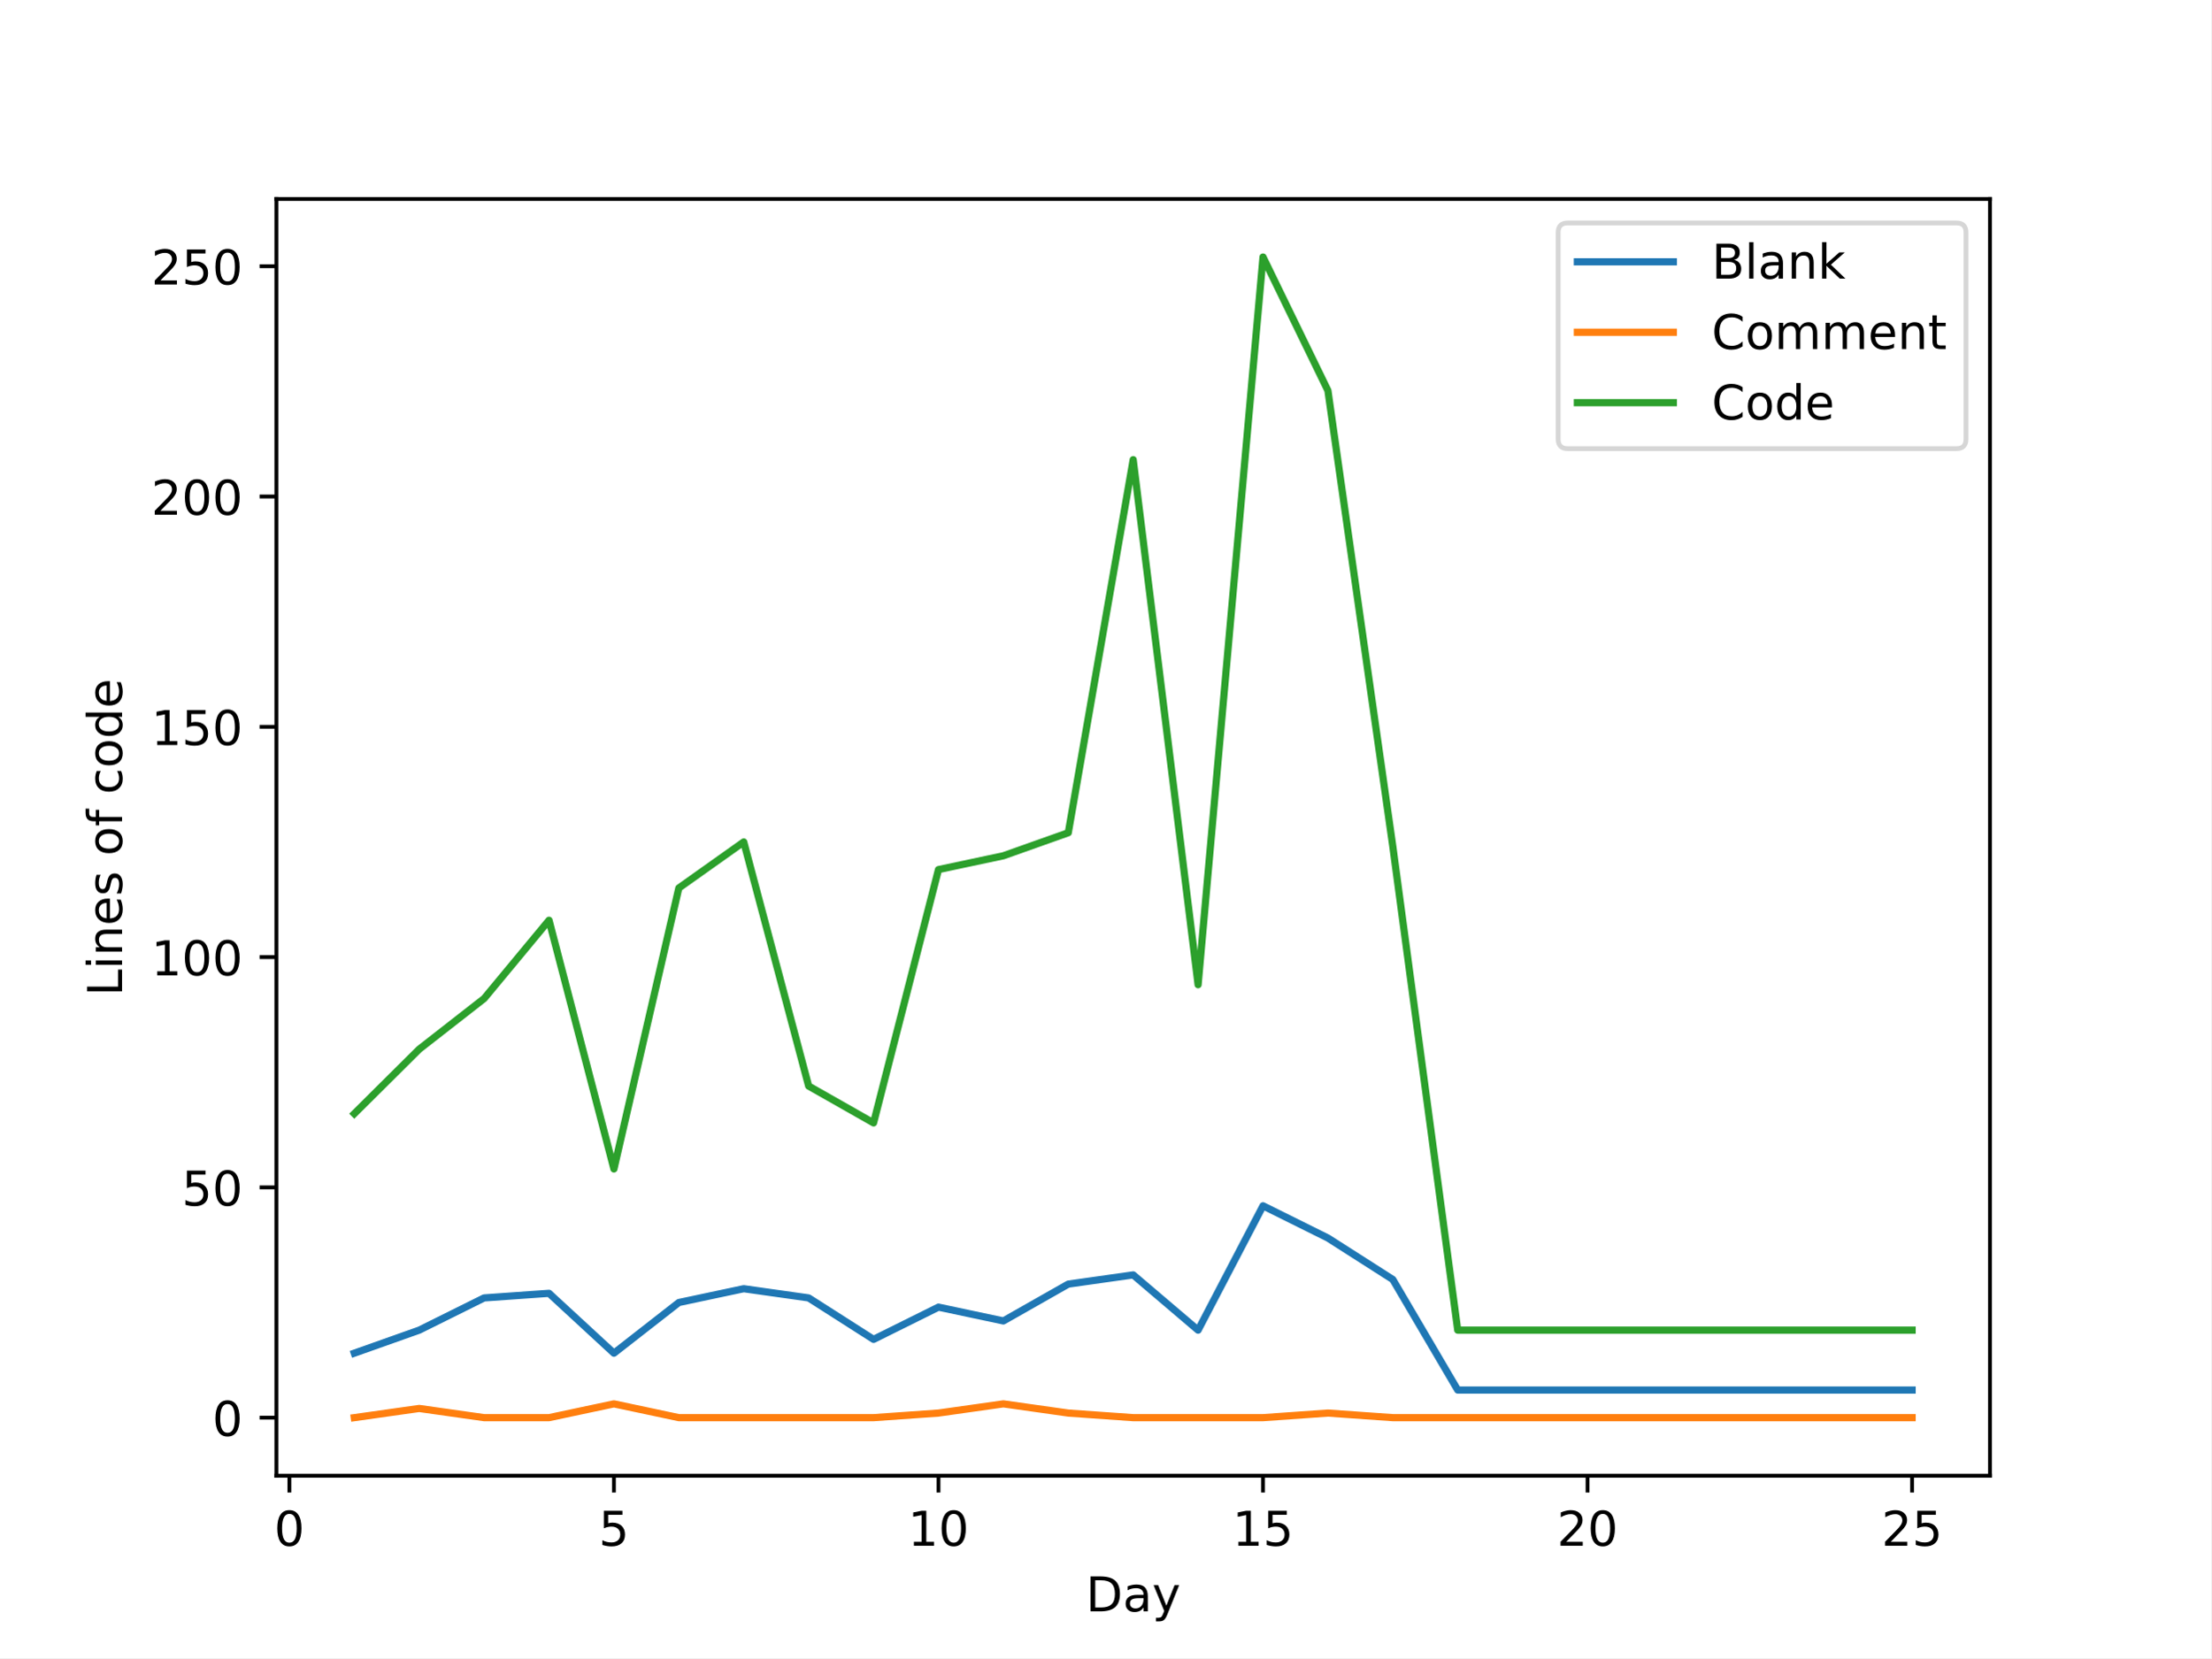
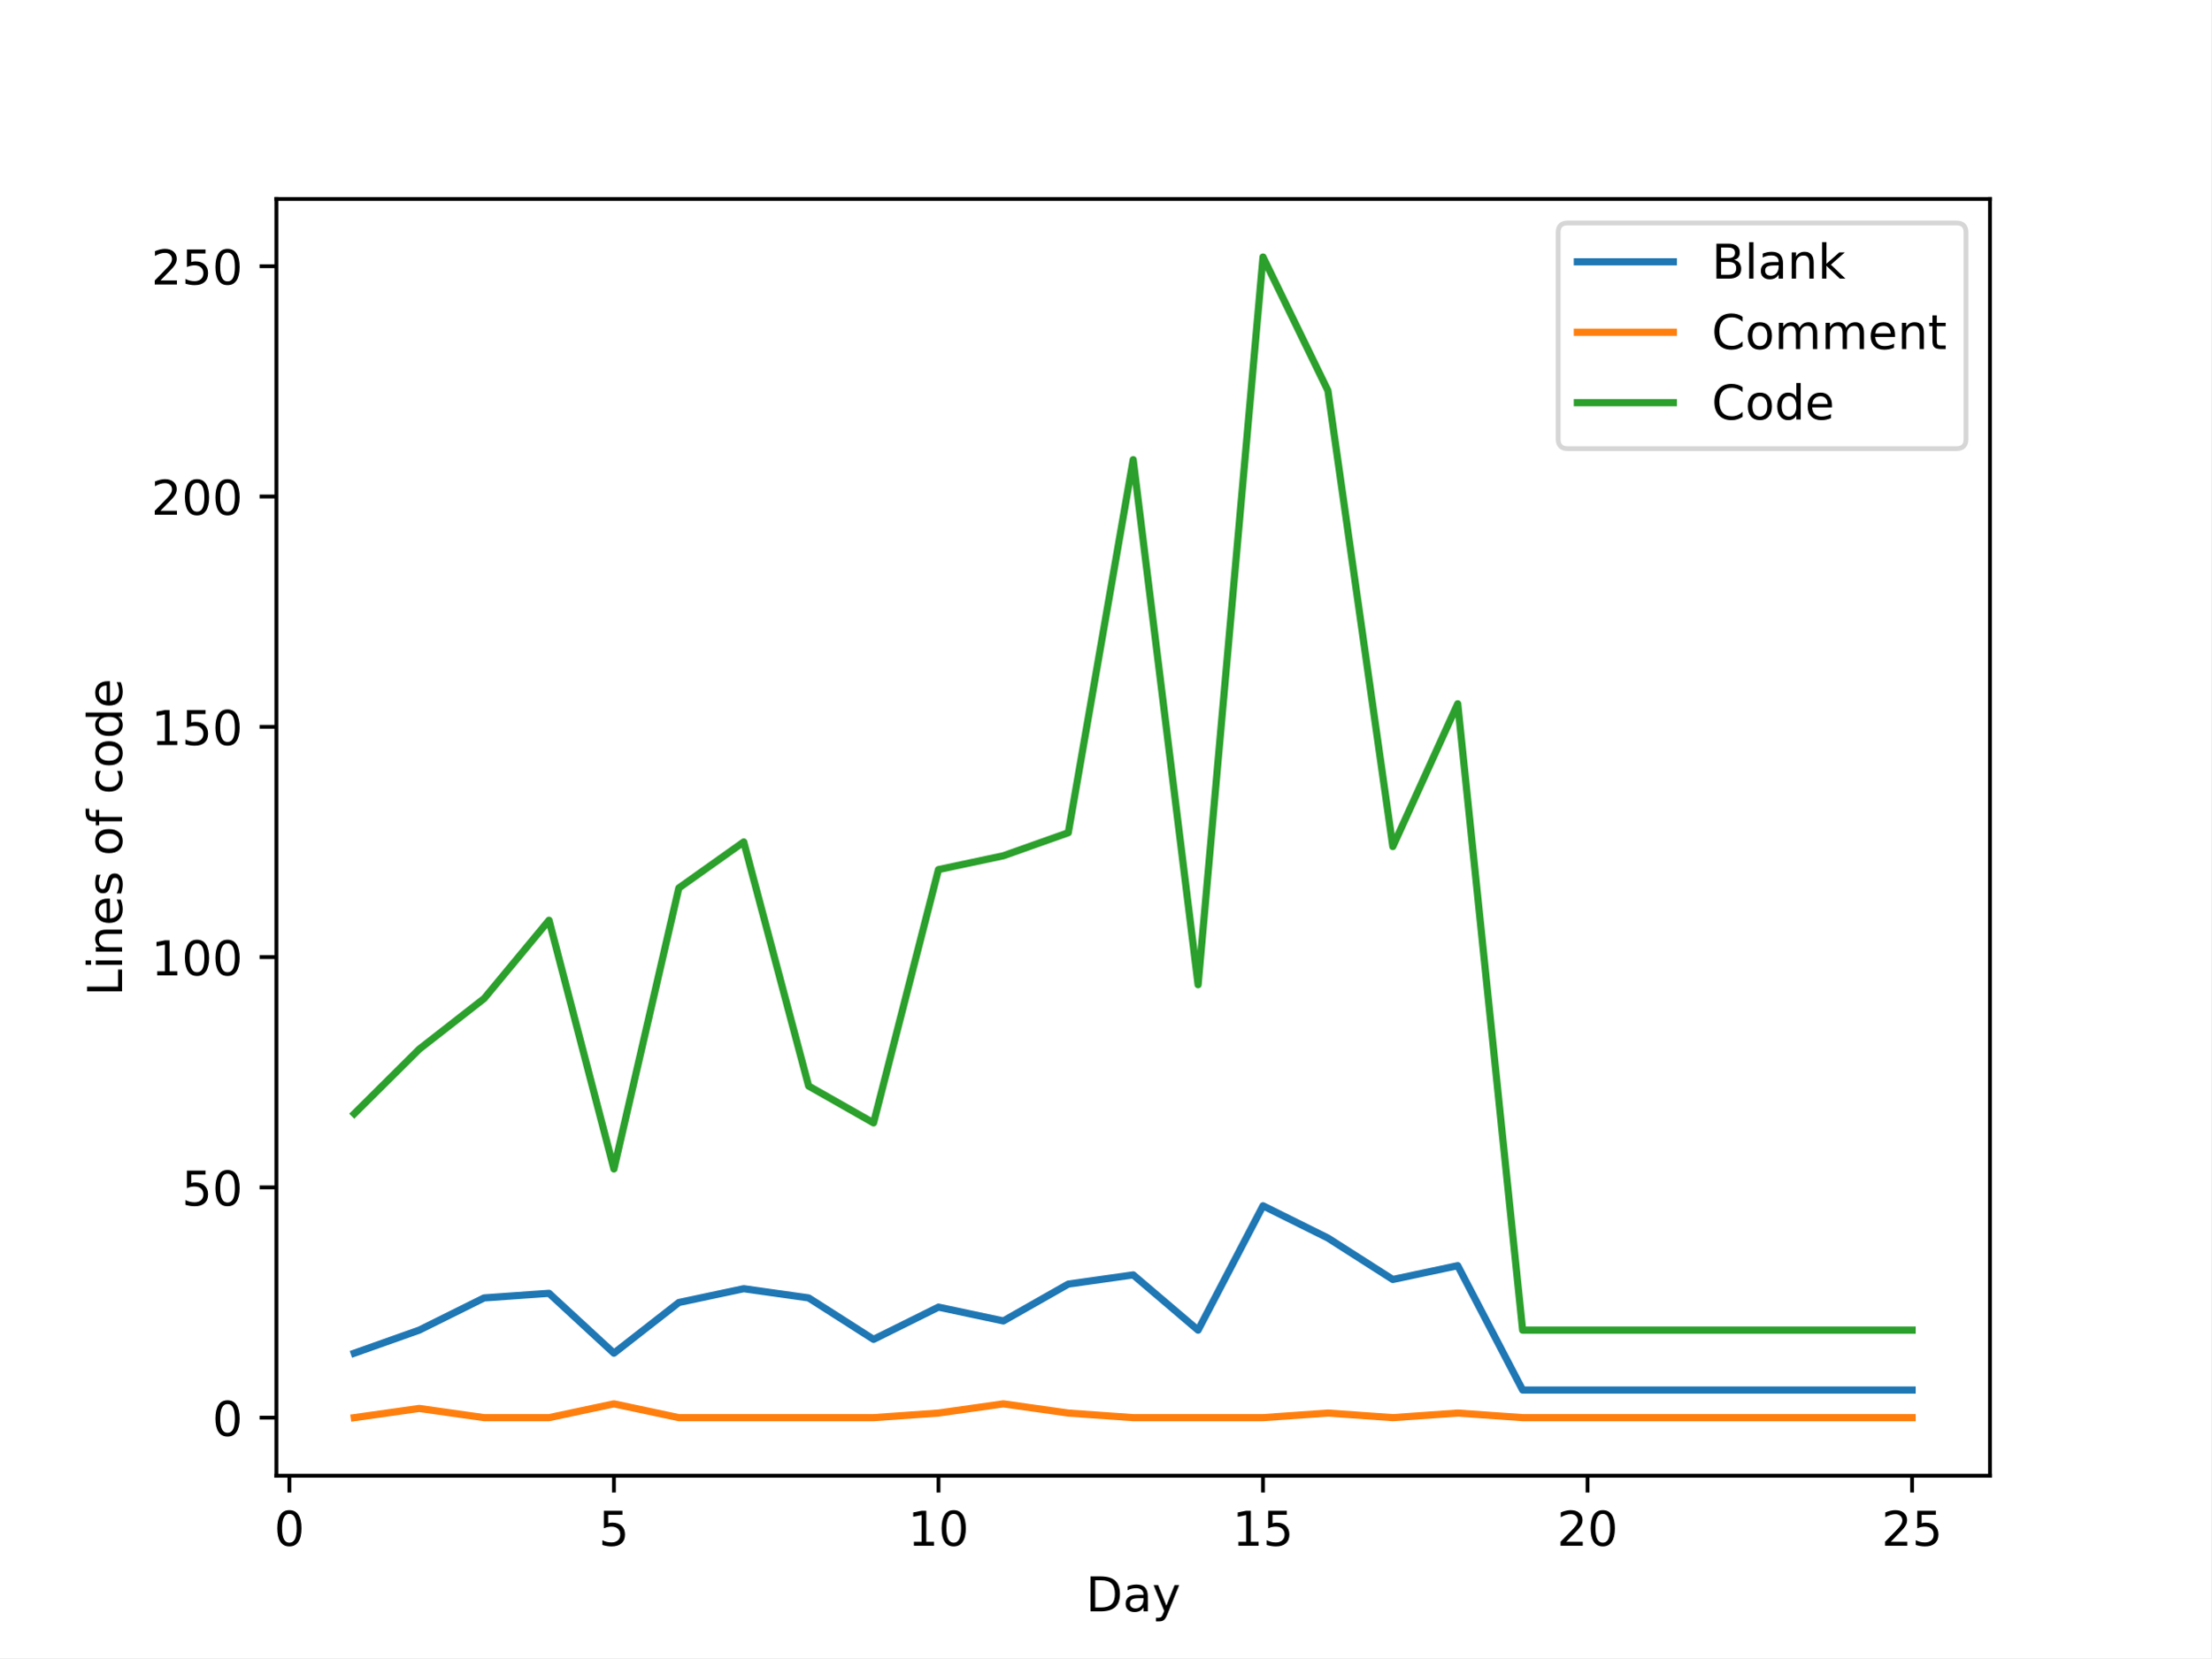
<svg xmlns="http://www.w3.org/2000/svg" xmlns:xlink="http://www.w3.org/1999/xlink" height="345.6pt" version="1.1" viewBox="0 0 460.8 345.6" width="460.8pt">
  <defs>
    <style type="text/css">
*{stroke-linecap:butt;stroke-linejoin:round;}
  </style>
  </defs>
  <g id="figure_1">
    <g id="patch_1">
      <path d="M 0 345.6  L 460.8 345.6  L 460.8 0  L 0 0  z " style="fill:#ffffff;" />
    </g>
    <g id="axes_1">
      <g id="patch_2">
        <path d="M 57.6 307.584  L 414.72 307.584  L 414.72 41.472  L 57.6 41.472  z " style="fill:#ffffff;" />
      </g>
      <g id="matplotlib.axis_1">
        <g id="xtick_1">
          <g id="line2d_1">
            <defs>
-               <path d="M 0 0  L 0 3.5  " id="m944603a7e2" style="stroke:#000000;stroke-width:0.8;" />
-             </defs>
-             <g>
-               <use style="stroke:#000000;stroke-width:0.8;" x="60.305" xlink:href="#m944603a7e2" y="307.584" />
+               <path d="M 0 0  L 0 3.5  " id="m73b8dde3be" style="stroke:#000000;stroke-width:0.8;" />
+             </defs>
+             <g>
+               <use style="stroke:#000000;stroke-width:0.8;" x="60.305" xlink:href="#m73b8dde3be" y="307.584" />
            </g>
          </g>
          <g id="text_1">
            <defs>
              <path d="M 31.781 66.406  Q 24.172 66.406 20.328 58.906  Q 16.5 51.422 16.5 36.375  Q 16.5 21.391 20.328 13.891  Q 24.172 6.391 31.781 6.391  Q 39.453 6.391 43.281 13.891  Q 47.125 21.391 47.125 36.375  Q 47.125 51.422 43.281 58.906  Q 39.453 66.406 31.781 66.406  z M 31.781 74.219  Q 44.047 74.219 50.516 64.516  Q 56.984 54.828 56.984 36.375  Q 56.984 17.969 50.516 8.266  Q 44.047 -1.422 31.781 -1.422  Q 19.531 -1.422 13.062 8.266  Q 6.594 17.969 6.594 36.375  Q 6.594 54.828 13.062 64.516  Q 19.531 74.219 31.781 74.219  z " id="DejaVuSans-48" />
            </defs>
            <g transform="translate(57.12421 322.1824)scale(0.1 -0.1)">
              <use xlink:href="#DejaVuSans-48" />
            </g>
          </g>
        </g>
        <g id="xtick_2">
          <g id="line2d_2">
            <g>
-               <use style="stroke:#000000;stroke-width:0.8;" x="127.942" xlink:href="#m944603a7e2" y="307.584" />
+               <use style="stroke:#000000;stroke-width:0.8;" x="127.942" xlink:href="#m73b8dde3be" y="307.584" />
            </g>
          </g>
          <g id="text_2">
            <defs>
              <path d="M 10.797 72.906  L 49.516 72.906  L 49.516 64.594  L 19.828 64.594  L 19.828 46.734  Q 21.969 47.469 24.109 47.828  Q 26.266 48.188 28.422 48.188  Q 40.625 48.188 47.75 41.5  Q 54.891 34.812 54.891 23.391  Q 54.891 11.625 47.562 5.094  Q 40.234 -1.422 26.906 -1.422  Q 22.312 -1.422 17.547 -0.641  Q 12.797 0.141 7.719 1.703  L 7.719 11.625  Q 12.109 9.234 16.797 8.062  Q 21.484 6.891 26.703 6.891  Q 35.156 6.891 40.078 11.328  Q 45.016 15.766 45.016 23.391  Q 45.016 31 40.078 35.438  Q 35.156 39.891 26.703 39.891  Q 22.75 39.891 18.812 39.016  Q 14.891 38.141 10.797 36.281  z " id="DejaVuSans-53" />
            </defs>
            <g transform="translate(124.7606 322.1824)scale(0.1 -0.1)">
              <use xlink:href="#DejaVuSans-53" />
            </g>
          </g>
        </g>
        <g id="xtick_3">
          <g id="line2d_3">
            <g>
-               <use style="stroke:#000000;stroke-width:0.8;" x="195.578" xlink:href="#m944603a7e2" y="307.584" />
+               <use style="stroke:#000000;stroke-width:0.8;" x="195.578" xlink:href="#m73b8dde3be" y="307.584" />
            </g>
          </g>
          <g id="text_3">
            <defs>
              <path d="M 12.406 8.297  L 28.516 8.297  L 28.516 63.922  L 10.984 60.406  L 10.984 69.391  L 28.422 72.906  L 38.281 72.906  L 38.281 8.297  L 54.391 8.297  L 54.391 0  L 12.406 0  z " id="DejaVuSans-49" />
            </defs>
            <g transform="translate(189.2157 322.1824)scale(0.1 -0.1)">
              <use xlink:href="#DejaVuSans-49" />
              <use x="63.623" xlink:href="#DejaVuSans-48" />
            </g>
          </g>
        </g>
        <g id="xtick_4">
          <g id="line2d_4">
            <g>
-               <use style="stroke:#000000;stroke-width:0.8;" x="263.215" xlink:href="#m944603a7e2" y="307.584" />
+               <use style="stroke:#000000;stroke-width:0.8;" x="263.215" xlink:href="#m73b8dde3be" y="307.584" />
            </g>
          </g>
          <g id="text_4">
            <g transform="translate(256.852 322.1824)scale(0.1 -0.1)">
              <use xlink:href="#DejaVuSans-49" />
              <use x="63.623" xlink:href="#DejaVuSans-53" />
            </g>
          </g>
        </g>
        <g id="xtick_5">
          <g id="line2d_5">
            <g>
-               <use style="stroke:#000000;stroke-width:0.8;" x="330.851" xlink:href="#m944603a7e2" y="307.584" />
+               <use style="stroke:#000000;stroke-width:0.8;" x="330.851" xlink:href="#m73b8dde3be" y="307.584" />
            </g>
          </g>
          <g id="text_5">
            <defs>
              <path d="M 19.188 8.297  L 53.609 8.297  L 53.609 0  L 7.328 0  L 7.328 8.297  Q 12.938 14.109 22.625 23.891  Q 32.328 33.688 34.812 36.531  Q 39.547 41.844 41.422 45.531  Q 43.312 49.219 43.312 52.781  Q 43.312 58.594 39.234 62.25  Q 35.156 65.922 28.609 65.922  Q 23.969 65.922 18.812 64.312  Q 13.672 62.703 7.812 59.422  L 7.812 69.391  Q 13.766 71.781 18.938 73  Q 24.125 74.219 28.422 74.219  Q 39.75 74.219 46.484 68.547  Q 53.219 62.891 53.219 53.422  Q 53.219 48.922 51.531 44.891  Q 49.859 40.875 45.406 35.406  Q 44.188 33.984 37.641 27.219  Q 31.109 20.453 19.188 8.297  z " id="DejaVuSans-50" />
            </defs>
            <g transform="translate(324.4884 322.1824)scale(0.1 -0.1)">
              <use xlink:href="#DejaVuSans-50" />
              <use x="63.623" xlink:href="#DejaVuSans-48" />
            </g>
          </g>
        </g>
        <g id="xtick_6">
          <g id="line2d_6">
            <g>
-               <use style="stroke:#000000;stroke-width:0.8;" x="398.487" xlink:href="#m944603a7e2" y="307.584" />
+               <use style="stroke:#000000;stroke-width:0.8;" x="398.487" xlink:href="#m73b8dde3be" y="307.584" />
            </g>
          </g>
          <g id="text_6">
            <g transform="translate(392.1248 322.1824)scale(0.1 -0.1)">
              <use xlink:href="#DejaVuSans-50" />
              <use x="63.623" xlink:href="#DejaVuSans-53" />
            </g>
          </g>
        </g>
        <g id="text_7">
          <defs>
            <path d="M 19.672 64.797  L 19.672 8.109  L 31.594 8.109  Q 46.688 8.109 53.688 14.938  Q 60.688 21.781 60.688 36.531  Q 60.688 51.172 53.688 57.984  Q 46.688 64.797 31.594 64.797  z M 9.812 72.906  L 30.078 72.906  Q 51.266 72.906 61.172 64.094  Q 71.094 55.281 71.094 36.531  Q 71.094 17.672 61.125 8.828  Q 51.172 0 30.078 0  L 9.812 0  z " id="DejaVuSans-68" />
            <path d="M 34.281 27.484  Q 23.391 27.484 19.188 25  Q 14.984 22.516 14.984 16.5  Q 14.984 11.719 18.141 8.906  Q 21.297 6.109 26.703 6.109  Q 34.188 6.109 38.703 11.406  Q 43.219 16.703 43.219 25.484  L 43.219 27.484  z M 52.203 31.203  L 52.203 0  L 43.219 0  L 43.219 8.297  Q 40.141 3.328 35.547 0.953  Q 30.953 -1.422 24.312 -1.422  Q 15.922 -1.422 10.953 3.297  Q 6 8.016 6 15.922  Q 6 25.141 12.172 29.828  Q 18.359 34.516 30.609 34.516  L 43.219 34.516  L 43.219 35.406  Q 43.219 41.609 39.141 45  Q 35.062 48.391 27.688 48.391  Q 23 48.391 18.547 47.266  Q 14.109 46.141 10.016 43.891  L 10.016 52.203  Q 14.938 54.109 19.578 55.047  Q 24.219 56 28.609 56  Q 40.484 56 46.344 49.844  Q 52.203 43.703 52.203 31.203  z " id="DejaVuSans-97" />
            <path d="M 32.172 -5.078  Q 28.375 -14.844 24.75 -17.812  Q 21.141 -20.797 15.094 -20.797  L 7.906 -20.797  L 7.906 -13.281  L 13.188 -13.281  Q 16.891 -13.281 18.938 -11.516  Q 21 -9.766 23.484 -3.219  L 25.094 0.875  L 2.984 54.688  L 12.5 54.688  L 29.594 11.922  L 46.688 54.688  L 56.203 54.688  z " id="DejaVuSans-121" />
          </defs>
          <g transform="translate(226.2866 335.8606)scale(0.1 -0.1)">
            <use xlink:href="#DejaVuSans-68" />
            <use x="77.002" xlink:href="#DejaVuSans-97" />
            <use x="138.281" xlink:href="#DejaVuSans-121" />
          </g>
        </g>
      </g>
      <g id="matplotlib.axis_2">
        <g id="ytick_1">
          <g id="line2d_7">
            <defs>
-               <path d="M 0 0  L -3.5 0  " id="mb1fd8c8c6e" style="stroke:#000000;stroke-width:0.8;" />
-             </defs>
-             <g>
-               <use style="stroke:#000000;stroke-width:0.8;" x="57.6" xlink:href="#mb1fd8c8c6e" y="295.488" />
+               <path d="M 0 0  L -3.5 0  " id="mc9d31d9449" style="stroke:#000000;stroke-width:0.8;" />
+             </defs>
+             <g>
+               <use style="stroke:#000000;stroke-width:0.8;" x="57.6" xlink:href="#mc9d31d9449" y="295.488" />
            </g>
          </g>
          <g id="text_8">
            <g transform="translate(44.2375 299.2872)scale(0.1 -0.1)">
              <use xlink:href="#DejaVuSans-48" />
            </g>
          </g>
        </g>
        <g id="ytick_2">
          <g id="line2d_8">
            <g>
-               <use style="stroke:#000000;stroke-width:0.8;" x="57.6" xlink:href="#mb1fd8c8c6e" y="247.488" />
+               <use style="stroke:#000000;stroke-width:0.8;" x="57.6" xlink:href="#mc9d31d9449" y="247.488" />
            </g>
          </g>
          <g id="text_9">
            <g transform="translate(37.875 251.2872)scale(0.1 -0.1)">
              <use xlink:href="#DejaVuSans-53" />
              <use x="63.623" xlink:href="#DejaVuSans-48" />
            </g>
          </g>
        </g>
        <g id="ytick_3">
          <g id="line2d_9">
            <g>
-               <use style="stroke:#000000;stroke-width:0.8;" x="57.6" xlink:href="#mb1fd8c8c6e" y="199.488" />
+               <use style="stroke:#000000;stroke-width:0.8;" x="57.6" xlink:href="#mc9d31d9449" y="199.488" />
            </g>
          </g>
          <g id="text_10">
            <g transform="translate(31.5125 203.2872)scale(0.1 -0.1)">
              <use xlink:href="#DejaVuSans-49" />
              <use x="63.623" xlink:href="#DejaVuSans-48" />
              <use x="127.246" xlink:href="#DejaVuSans-48" />
            </g>
          </g>
        </g>
        <g id="ytick_4">
          <g id="line2d_10">
            <g>
-               <use style="stroke:#000000;stroke-width:0.8;" x="57.6" xlink:href="#mb1fd8c8c6e" y="151.488" />
+               <use style="stroke:#000000;stroke-width:0.8;" x="57.6" xlink:href="#mc9d31d9449" y="151.488" />
            </g>
          </g>
          <g id="text_11">
            <g transform="translate(31.5125 155.2872)scale(0.1 -0.1)">
              <use xlink:href="#DejaVuSans-49" />
              <use x="63.623" xlink:href="#DejaVuSans-53" />
              <use x="127.246" xlink:href="#DejaVuSans-48" />
            </g>
          </g>
        </g>
        <g id="ytick_5">
          <g id="line2d_11">
            <g>
-               <use style="stroke:#000000;stroke-width:0.8;" x="57.6" xlink:href="#mb1fd8c8c6e" y="103.488" />
+               <use style="stroke:#000000;stroke-width:0.8;" x="57.6" xlink:href="#mc9d31d9449" y="103.488" />
            </g>
          </g>
          <g id="text_12">
            <g transform="translate(31.5125 107.2872)scale(0.1 -0.1)">
              <use xlink:href="#DejaVuSans-50" />
              <use x="63.623" xlink:href="#DejaVuSans-48" />
              <use x="127.246" xlink:href="#DejaVuSans-48" />
            </g>
          </g>
        </g>
        <g id="ytick_6">
          <g id="line2d_12">
            <g>
-               <use style="stroke:#000000;stroke-width:0.8;" x="57.6" xlink:href="#mb1fd8c8c6e" y="55.488" />
+               <use style="stroke:#000000;stroke-width:0.8;" x="57.6" xlink:href="#mc9d31d9449" y="55.488" />
            </g>
          </g>
          <g id="text_13">
            <g transform="translate(31.5125 59.28722)scale(0.1 -0.1)">
              <use xlink:href="#DejaVuSans-50" />
              <use x="63.623" xlink:href="#DejaVuSans-53" />
              <use x="127.246" xlink:href="#DejaVuSans-48" />
            </g>
          </g>
        </g>
        <g id="text_14">
          <defs>
            <path d="M 9.812 72.906  L 19.672 72.906  L 19.672 8.297  L 55.172 8.297  L 55.172 0  L 9.812 0  z " id="DejaVuSans-76" />
            <path d="M 9.422 54.688  L 18.406 54.688  L 18.406 0  L 9.422 0  z M 9.422 75.984  L 18.406 75.984  L 18.406 64.594  L 9.422 64.594  z " id="DejaVuSans-105" />
            <path d="M 54.891 33.016  L 54.891 0  L 45.906 0  L 45.906 32.719  Q 45.906 40.484 42.875 44.328  Q 39.844 48.188 33.797 48.188  Q 26.516 48.188 22.312 43.547  Q 18.109 38.922 18.109 30.906  L 18.109 0  L 9.078 0  L 9.078 54.688  L 18.109 54.688  L 18.109 46.188  Q 21.344 51.125 25.703 53.562  Q 30.078 56 35.797 56  Q 45.219 56 50.047 50.172  Q 54.891 44.344 54.891 33.016  z " id="DejaVuSans-110" />
            <path d="M 56.203 29.594  L 56.203 25.203  L 14.891 25.203  Q 15.484 15.922 20.484 11.062  Q 25.484 6.203 34.422 6.203  Q 39.594 6.203 44.453 7.469  Q 49.312 8.734 54.109 11.281  L 54.109 2.781  Q 49.266 0.734 44.188 -0.344  Q 39.109 -1.422 33.891 -1.422  Q 20.797 -1.422 13.156 6.188  Q 5.516 13.812 5.516 26.812  Q 5.516 40.234 12.766 48.109  Q 20.016 56 32.328 56  Q 43.359 56 49.781 48.891  Q 56.203 41.797 56.203 29.594  z M 47.219 32.234  Q 47.125 39.594 43.094 43.984  Q 39.062 48.391 32.422 48.391  Q 24.906 48.391 20.391 44.141  Q 15.875 39.891 15.188 32.172  z " id="DejaVuSans-101" />
            <path d="M 44.281 53.078  L 44.281 44.578  Q 40.484 46.531 36.375 47.5  Q 32.281 48.484 27.875 48.484  Q 21.188 48.484 17.844 46.438  Q 14.5 44.391 14.5 40.281  Q 14.5 37.156 16.891 35.375  Q 19.281 33.594 26.516 31.984  L 29.594 31.297  Q 39.156 29.25 43.188 25.516  Q 47.219 21.781 47.219 15.094  Q 47.219 7.469 41.188 3.016  Q 35.156 -1.422 24.609 -1.422  Q 20.219 -1.422 15.453 -0.562  Q 10.688 0.297 5.422 2  L 5.422 11.281  Q 10.406 8.688 15.234 7.391  Q 20.062 6.109 24.812 6.109  Q 31.156 6.109 34.562 8.281  Q 37.984 10.453 37.984 14.406  Q 37.984 18.062 35.516 20.016  Q 33.062 21.969 24.703 23.781  L 21.578 24.516  Q 13.234 26.266 9.516 29.906  Q 5.812 33.547 5.812 39.891  Q 5.812 47.609 11.281 51.797  Q 16.75 56 26.812 56  Q 31.781 56 36.172 55.266  Q 40.578 54.547 44.281 53.078  z " id="DejaVuSans-115" />
            <path id="DejaVuSans-32" />
            <path d="M 30.609 48.391  Q 23.391 48.391 19.188 42.75  Q 14.984 37.109 14.984 27.297  Q 14.984 17.484 19.156 11.844  Q 23.344 6.203 30.609 6.203  Q 37.797 6.203 41.984 11.859  Q 46.188 17.531 46.188 27.297  Q 46.188 37.016 41.984 42.703  Q 37.797 48.391 30.609 48.391  z M 30.609 56  Q 42.328 56 49.016 48.375  Q 55.719 40.766 55.719 27.297  Q 55.719 13.875 49.016 6.219  Q 42.328 -1.422 30.609 -1.422  Q 18.844 -1.422 12.172 6.219  Q 5.516 13.875 5.516 27.297  Q 5.516 40.766 12.172 48.375  Q 18.844 56 30.609 56  z " id="DejaVuSans-111" />
            <path d="M 37.109 75.984  L 37.109 68.5  L 28.516 68.5  Q 23.688 68.5 21.797 66.547  Q 19.922 64.594 19.922 59.516  L 19.922 54.688  L 34.719 54.688  L 34.719 47.703  L 19.922 47.703  L 19.922 0  L 10.891 0  L 10.891 47.703  L 2.297 47.703  L 2.297 54.688  L 10.891 54.688  L 10.891 58.5  Q 10.891 67.625 15.141 71.797  Q 19.391 75.984 28.609 75.984  z " id="DejaVuSans-102" />
            <path d="M 48.781 52.594  L 48.781 44.188  Q 44.969 46.297 41.141 47.344  Q 37.312 48.391 33.406 48.391  Q 24.656 48.391 19.812 42.844  Q 14.984 37.312 14.984 27.297  Q 14.984 17.281 19.812 11.734  Q 24.656 6.203 33.406 6.203  Q 37.312 6.203 41.141 7.25  Q 44.969 8.297 48.781 10.406  L 48.781 2.094  Q 45.016 0.344 40.984 -0.531  Q 36.969 -1.422 32.422 -1.422  Q 20.062 -1.422 12.781 6.344  Q 5.516 14.109 5.516 27.297  Q 5.516 40.672 12.859 48.328  Q 20.219 56 33.016 56  Q 37.156 56 41.109 55.141  Q 45.062 54.297 48.781 52.594  z " id="DejaVuSans-99" />
            <path d="M 45.406 46.391  L 45.406 75.984  L 54.391 75.984  L 54.391 0  L 45.406 0  L 45.406 8.203  Q 42.578 3.328 38.25 0.953  Q 33.938 -1.422 27.875 -1.422  Q 17.969 -1.422 11.734 6.484  Q 5.516 14.406 5.516 27.297  Q 5.516 40.188 11.734 48.094  Q 17.969 56 27.875 56  Q 33.938 56 38.25 53.625  Q 42.578 51.266 45.406 46.391  z M 14.797 27.297  Q 14.797 17.391 18.875 11.75  Q 22.953 6.109 30.078 6.109  Q 37.203 6.109 41.297 11.75  Q 45.406 17.391 45.406 27.297  Q 45.406 37.203 41.297 42.844  Q 37.203 48.484 30.078 48.484  Q 22.953 48.484 18.875 42.844  Q 14.797 37.203 14.797 27.297  z " id="DejaVuSans-100" />
          </defs>
          <g transform="translate(25.43281 207.61)rotate(-90)scale(0.1 -0.1)">
            <use xlink:href="#DejaVuSans-76" />
            <use x="55.713" xlink:href="#DejaVuSans-105" />
            <use x="83.496" xlink:href="#DejaVuSans-110" />
            <use x="146.875" xlink:href="#DejaVuSans-101" />
            <use x="208.398" xlink:href="#DejaVuSans-115" />
            <use x="260.498" xlink:href="#DejaVuSans-32" />
            <use x="292.285" xlink:href="#DejaVuSans-111" />
            <use x="353.467" xlink:href="#DejaVuSans-102" />
            <use x="388.672" xlink:href="#DejaVuSans-32" />
            <use x="420.459" xlink:href="#DejaVuSans-99" />
            <use x="475.439" xlink:href="#DejaVuSans-111" />
            <use x="536.621" xlink:href="#DejaVuSans-100" />
            <use x="600.098" xlink:href="#DejaVuSans-101" />
          </g>
        </g>
      </g>
      <g id="line2d_13">
-         <path clip-path="url(#p47284a2d6c)" d="M 73.833 282.048  L 87.36 277.248  L 100.887 270.528  L 114.415 269.568  L 127.942 282.048  L 141.469 271.488  L 154.996 268.608  L 168.524 270.528  L 182.051 279.168  L 195.578 272.448  L 209.105 275.328  L 222.633 267.648  L 236.16 265.728  L 249.687 277.248  L 263.215 251.328  L 276.742 258.048  L 290.269 266.688  L 303.796 289.728  L 317.324 289.728  L 330.851 289.728  L 344.378 289.728  L 357.905 289.728  L 371.433 289.728  L 384.96 289.728  L 398.487 289.728  " style="fill:none;stroke:#1f77b4;stroke-linecap:square;stroke-width:1.5;" />
+         <path clip-path="url(#p01ec4ed421)" d="M 73.833 282.048  L 87.36 277.248  L 100.887 270.528  L 114.415 269.568  L 127.942 282.048  L 141.469 271.488  L 154.996 268.608  L 168.524 270.528  L 182.051 279.168  L 195.578 272.448  L 209.105 275.328  L 222.633 267.648  L 236.16 265.728  L 249.687 277.248  L 263.215 251.328  L 276.742 258.048  L 290.269 266.688  L 303.796 263.808  L 317.324 289.728  L 330.851 289.728  L 344.378 289.728  L 357.905 289.728  L 371.433 289.728  L 384.96 289.728  L 398.487 289.728  " style="fill:none;stroke:#1f77b4;stroke-linecap:square;stroke-width:1.5;" />
      </g>
      <g id="line2d_14">
-         <path clip-path="url(#p47284a2d6c)" d="M 73.833 295.488  L 87.36 293.568  L 100.887 295.488  L 114.415 295.488  L 127.942 292.608  L 141.469 295.488  L 154.996 295.488  L 168.524 295.488  L 182.051 295.488  L 195.578 294.528  L 209.105 292.608  L 222.633 294.528  L 236.16 295.488  L 249.687 295.488  L 263.215 295.488  L 276.742 294.528  L 290.269 295.488  L 303.796 295.488  L 317.324 295.488  L 330.851 295.488  L 344.378 295.488  L 357.905 295.488  L 371.433 295.488  L 384.96 295.488  L 398.487 295.488  " style="fill:none;stroke:#ff7f0e;stroke-linecap:square;stroke-width:1.5;" />
+         <path clip-path="url(#p01ec4ed421)" d="M 73.833 295.488  L 87.36 293.568  L 100.887 295.488  L 114.415 295.488  L 127.942 292.608  L 141.469 295.488  L 154.996 295.488  L 168.524 295.488  L 182.051 295.488  L 195.578 294.528  L 209.105 292.608  L 222.633 294.528  L 236.16 295.488  L 249.687 295.488  L 263.215 295.488  L 276.742 294.528  L 290.269 295.488  L 303.796 294.528  L 317.324 295.488  L 330.851 295.488  L 344.378 295.488  L 357.905 295.488  L 371.433 295.488  L 384.96 295.488  L 398.487 295.488  " style="fill:none;stroke:#ff7f0e;stroke-linecap:square;stroke-width:1.5;" />
      </g>
      <g id="line2d_15">
-         <path clip-path="url(#p47284a2d6c)" d="M 73.833 232.128  L 87.36 218.688  L 100.887 208.128  L 114.415 191.808  L 127.942 243.648  L 141.469 185.088  L 154.996 175.488  L 168.524 226.368  L 182.051 234.048  L 195.578 181.248  L 209.105 178.368  L 222.633 173.568  L 236.16 95.808  L 249.687 205.248  L 263.215 53.568  L 276.742 81.408  L 290.269 176.448  L 303.796 277.248  L 317.324 277.248  L 330.851 277.248  L 344.378 277.248  L 357.905 277.248  L 371.433 277.248  L 384.96 277.248  L 398.487 277.248  " style="fill:none;stroke:#2ca02c;stroke-linecap:square;stroke-width:1.5;" />
+         <path clip-path="url(#p01ec4ed421)" d="M 73.833 232.128  L 87.36 218.688  L 100.887 208.128  L 114.415 191.808  L 127.942 243.648  L 141.469 185.088  L 154.996 175.488  L 168.524 226.368  L 182.051 234.048  L 195.578 181.248  L 209.105 178.368  L 222.633 173.568  L 236.16 95.808  L 249.687 205.248  L 263.215 53.568  L 276.742 81.408  L 290.269 176.448  L 303.796 146.688  L 317.324 277.248  L 330.851 277.248  L 344.378 277.248  L 357.905 277.248  L 371.433 277.248  L 384.96 277.248  L 398.487 277.248  " style="fill:none;stroke:#2ca02c;stroke-linecap:square;stroke-width:1.5;" />
      </g>
      <g id="patch_3">
        <path d="M 57.6 307.584  L 57.6 41.472  " style="fill:none;stroke:#000000;stroke-linecap:square;stroke-linejoin:miter;stroke-width:0.8;" />
      </g>
      <g id="patch_4">
        <path d="M 414.72 307.584  L 414.72 41.472  " style="fill:none;stroke:#000000;stroke-linecap:square;stroke-linejoin:miter;stroke-width:0.8;" />
      </g>
      <g id="patch_5">
        <path d="M 57.6 307.584  L 414.72 307.584  " style="fill:none;stroke:#000000;stroke-linecap:square;stroke-linejoin:miter;stroke-width:0.8;" />
      </g>
      <g id="patch_6">
        <path d="M 57.6 41.472  L 414.72 41.472  " style="fill:none;stroke:#000000;stroke-linecap:square;stroke-linejoin:miter;stroke-width:0.8;" />
      </g>
      <g id="legend_1">
        <g id="patch_7">
          <path d="M 326.726 93.506  L 407.72 93.506  Q 409.72 93.506 409.72 91.506  L 409.72 48.472  Q 409.72 46.472 407.72 46.472  L 326.726 46.472  Q 324.726 46.472 324.726 48.472  L 324.726 91.506  Q 324.726 93.506 326.726 93.506  z " style="fill:#ffffff;opacity:0.8;stroke:#cccccc;stroke-linejoin:miter;" />
        </g>
        <g id="line2d_16">
          <path d="M 328.726 54.57  L 348.726 54.57  " style="fill:none;stroke:#1f77b4;stroke-linecap:square;stroke-width:1.5;" />
        </g>
        <g id="line2d_17" />
        <g id="text_15">
          <defs>
            <path d="M 19.672 34.812  L 19.672 8.109  L 35.5 8.109  Q 43.453 8.109 47.281 11.406  Q 51.125 14.703 51.125 21.484  Q 51.125 28.328 47.281 31.562  Q 43.453 34.812 35.5 34.812  z M 19.672 64.797  L 19.672 42.828  L 34.281 42.828  Q 41.5 42.828 45.031 45.531  Q 48.578 48.25 48.578 53.812  Q 48.578 59.328 45.031 62.062  Q 41.5 64.797 34.281 64.797  z M 9.812 72.906  L 35.016 72.906  Q 46.297 72.906 52.391 68.219  Q 58.5 63.531 58.5 54.891  Q 58.5 48.188 55.375 44.234  Q 52.25 40.281 46.188 39.312  Q 53.469 37.75 57.5 32.781  Q 61.531 27.828 61.531 20.406  Q 61.531 10.641 54.891 5.312  Q 48.25 0 35.984 0  L 9.812 0  z " id="DejaVuSans-66" />
            <path d="M 9.422 75.984  L 18.406 75.984  L 18.406 0  L 9.422 0  z " id="DejaVuSans-108" />
            <path d="M 9.078 75.984  L 18.109 75.984  L 18.109 31.109  L 44.922 54.688  L 56.391 54.688  L 27.391 29.109  L 57.625 0  L 45.906 0  L 18.109 26.703  L 18.109 0  L 9.078 0  z " id="DejaVuSans-107" />
          </defs>
          <g transform="translate(356.7262 58.07044)scale(0.1 -0.1)">
            <use xlink:href="#DejaVuSans-66" />
            <use x="68.604" xlink:href="#DejaVuSans-108" />
            <use x="96.387" xlink:href="#DejaVuSans-97" />
            <use x="157.666" xlink:href="#DejaVuSans-110" />
            <use x="221.045" xlink:href="#DejaVuSans-107" />
          </g>
        </g>
        <g id="line2d_18">
          <path d="M 328.726 69.249  L 348.726 69.249  " style="fill:none;stroke:#ff7f0e;stroke-linecap:square;stroke-width:1.5;" />
        </g>
        <g id="line2d_19" />
        <g id="text_16">
          <defs>
            <path d="M 64.406 67.281  L 64.406 56.891  Q 59.422 61.531 53.781 63.812  Q 48.141 66.109 41.797 66.109  Q 29.297 66.109 22.656 58.469  Q 16.016 50.828 16.016 36.375  Q 16.016 21.969 22.656 14.328  Q 29.297 6.688 41.797 6.688  Q 48.141 6.688 53.781 8.984  Q 59.422 11.281 64.406 15.922  L 64.406 5.609  Q 59.234 2.094 53.438 0.328  Q 47.656 -1.422 41.219 -1.422  Q 24.656 -1.422 15.125 8.703  Q 5.609 18.844 5.609 36.375  Q 5.609 53.953 15.125 64.078  Q 24.656 74.219 41.219 74.219  Q 47.75 74.219 53.531 72.484  Q 59.328 70.75 64.406 67.281  z " id="DejaVuSans-67" />
            <path d="M 52 44.188  Q 55.375 50.25 60.062 53.125  Q 64.75 56 71.094 56  Q 79.641 56 84.281 50.016  Q 88.922 44.047 88.922 33.016  L 88.922 0  L 79.891 0  L 79.891 32.719  Q 79.891 40.578 77.094 44.375  Q 74.312 48.188 68.609 48.188  Q 61.625 48.188 57.562 43.547  Q 53.516 38.922 53.516 30.906  L 53.516 0  L 44.484 0  L 44.484 32.719  Q 44.484 40.625 41.703 44.406  Q 38.922 48.188 33.109 48.188  Q 26.219 48.188 22.156 43.531  Q 18.109 38.875 18.109 30.906  L 18.109 0  L 9.078 0  L 9.078 54.688  L 18.109 54.688  L 18.109 46.188  Q 21.188 51.219 25.484 53.609  Q 29.781 56 35.688 56  Q 41.656 56 45.828 52.969  Q 50 49.953 52 44.188  z " id="DejaVuSans-109" />
            <path d="M 18.312 70.219  L 18.312 54.688  L 36.812 54.688  L 36.812 47.703  L 18.312 47.703  L 18.312 18.016  Q 18.312 11.328 20.141 9.422  Q 21.969 7.516 27.594 7.516  L 36.812 7.516  L 36.812 0  L 27.594 0  Q 17.188 0 13.234 3.875  Q 9.281 7.766 9.281 18.016  L 9.281 47.703  L 2.688 47.703  L 2.688 54.688  L 9.281 54.688  L 9.281 70.219  z " id="DejaVuSans-116" />
          </defs>
          <g transform="translate(356.7262 72.74856)scale(0.1 -0.1)">
            <use xlink:href="#DejaVuSans-67" />
            <use x="69.824" xlink:href="#DejaVuSans-111" />
            <use x="131.006" xlink:href="#DejaVuSans-109" />
            <use x="228.418" xlink:href="#DejaVuSans-109" />
            <use x="325.83" xlink:href="#DejaVuSans-101" />
            <use x="387.354" xlink:href="#DejaVuSans-110" />
            <use x="450.732" xlink:href="#DejaVuSans-116" />
          </g>
        </g>
        <g id="line2d_20">
          <path d="M 328.726 83.927  L 348.726 83.927  " style="fill:none;stroke:#2ca02c;stroke-linecap:square;stroke-width:1.5;" />
        </g>
        <g id="line2d_21" />
        <g id="text_17">
          <g transform="translate(356.7262 87.42669)scale(0.1 -0.1)">
            <use xlink:href="#DejaVuSans-67" />
            <use x="69.824" xlink:href="#DejaVuSans-111" />
            <use x="131.006" xlink:href="#DejaVuSans-100" />
            <use x="194.482" xlink:href="#DejaVuSans-101" />
          </g>
        </g>
      </g>
    </g>
  </g>
  <defs>
-     <clipPath id="p47284a2d6c">
+     <clipPath id="p01ec4ed421">
      <rect height="266.112" width="357.12" x="57.6" y="41.472" />
    </clipPath>
  </defs>
</svg>
